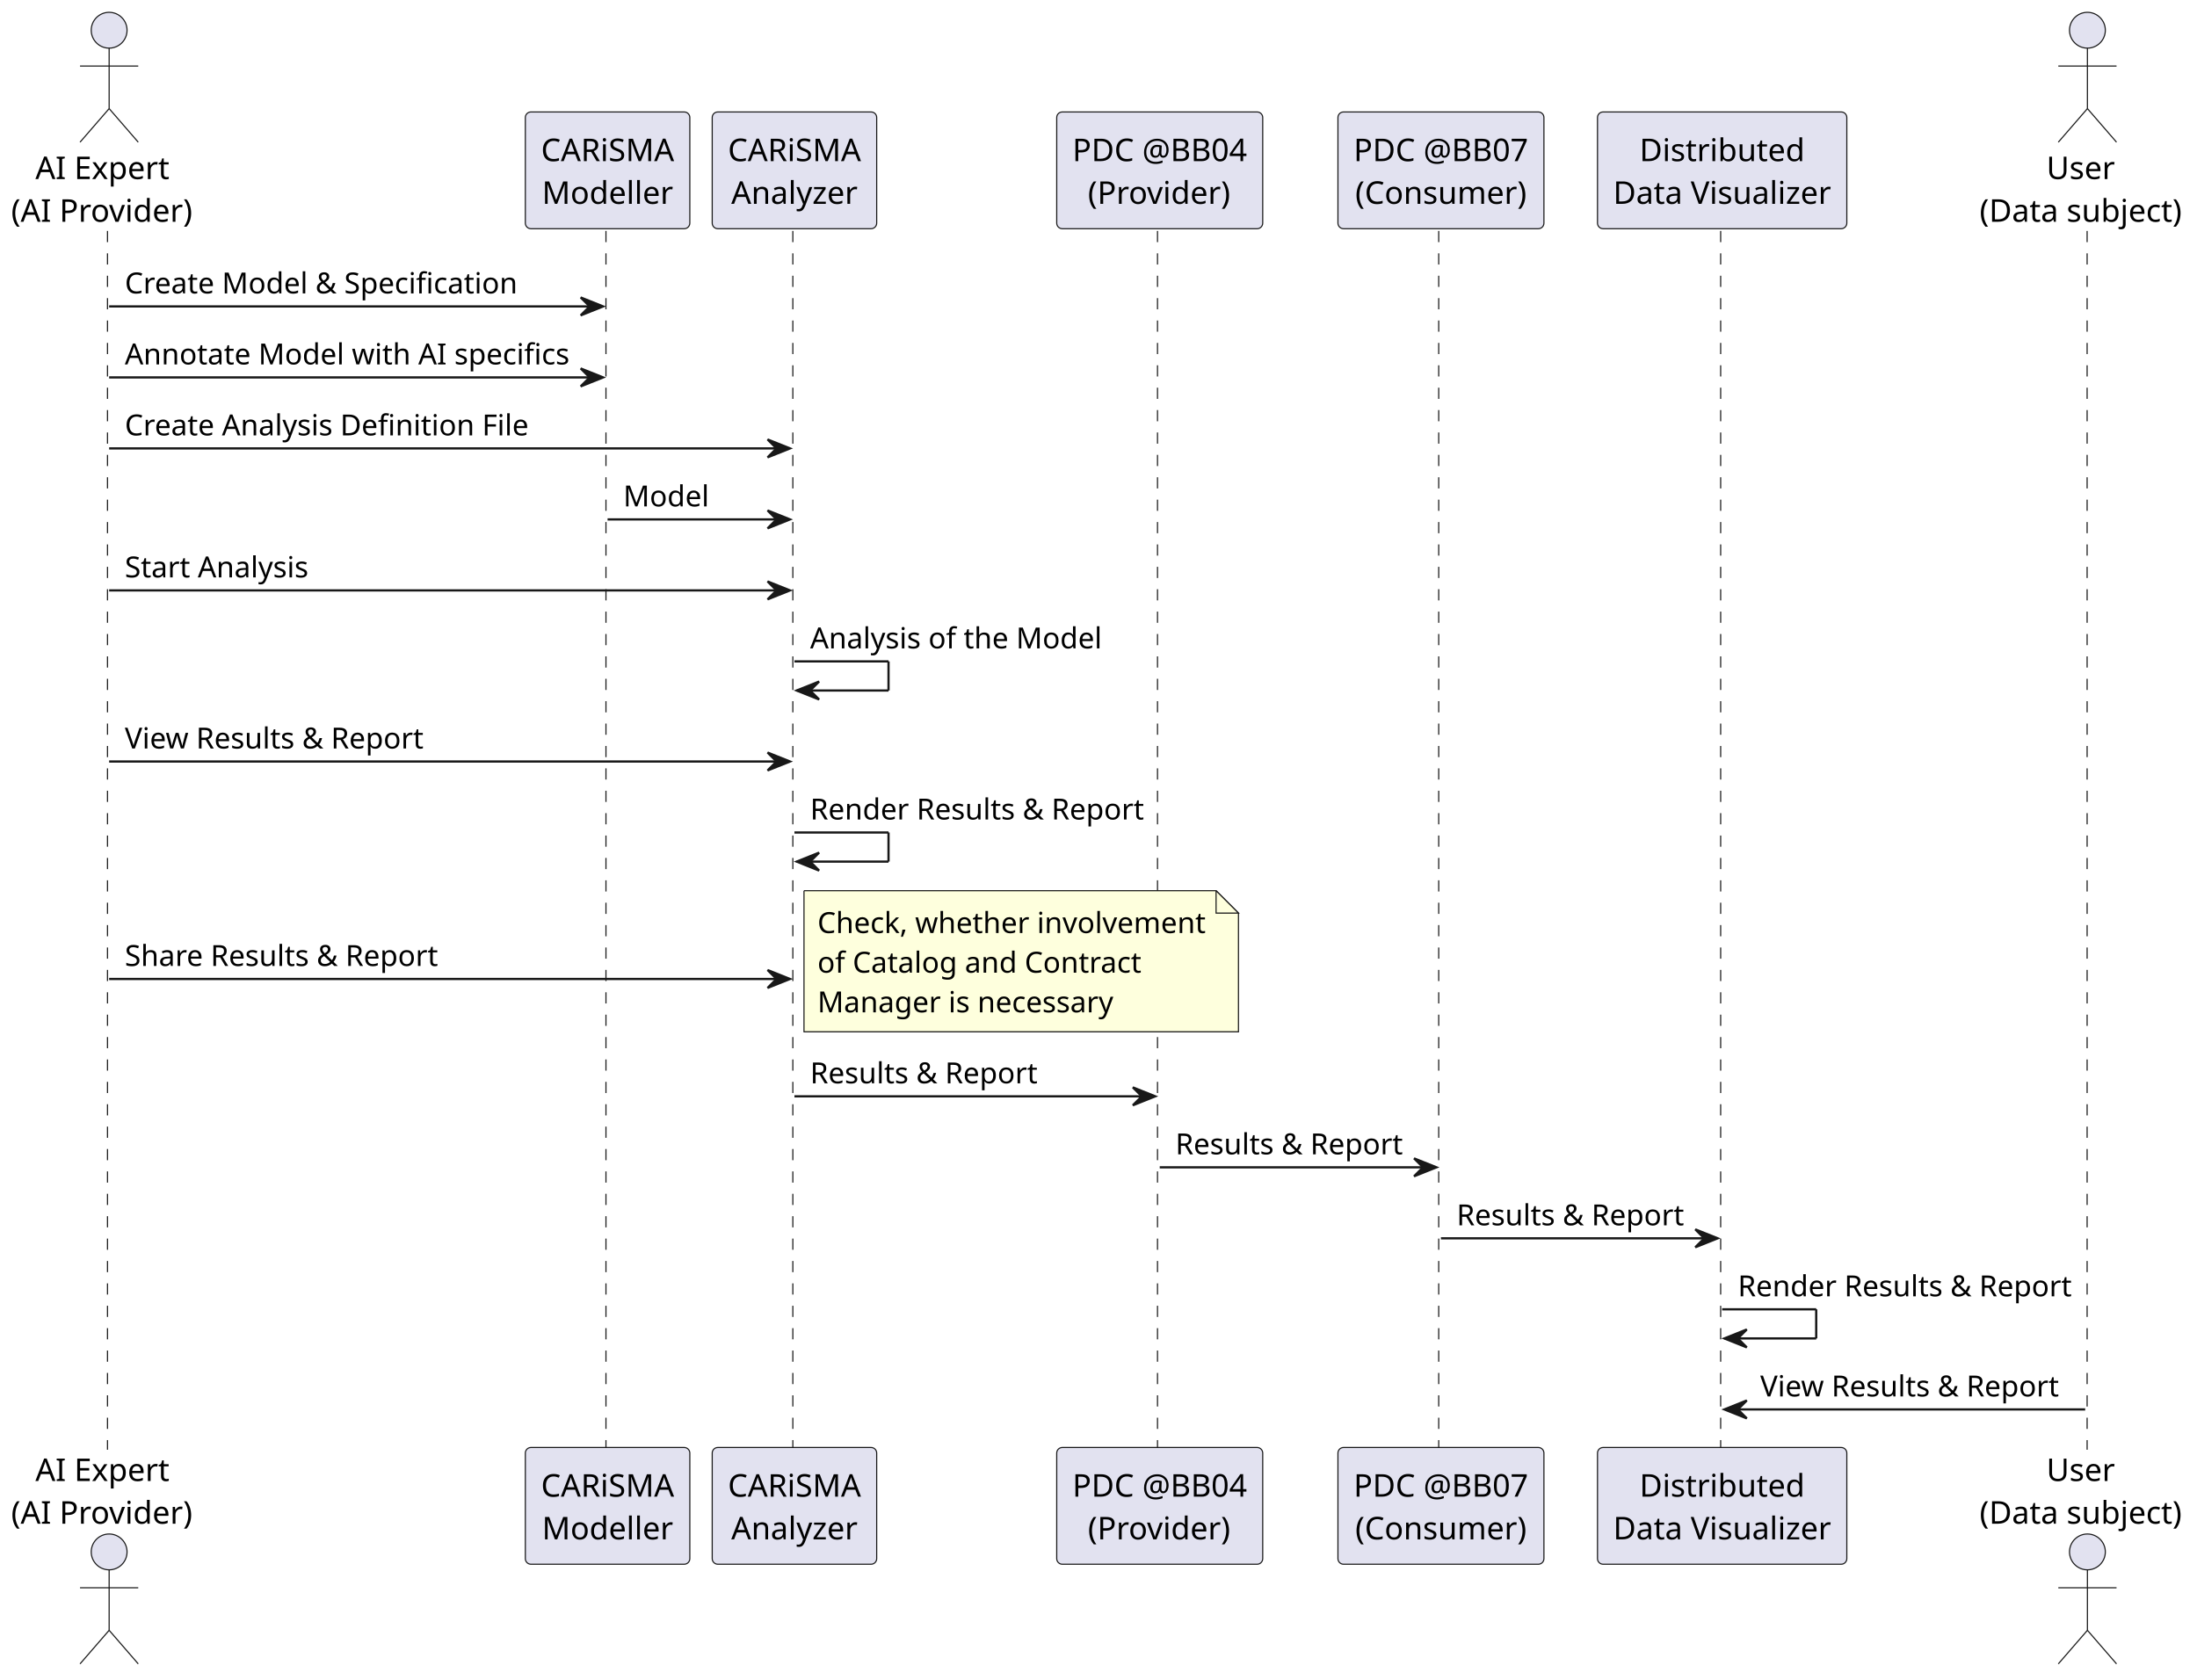
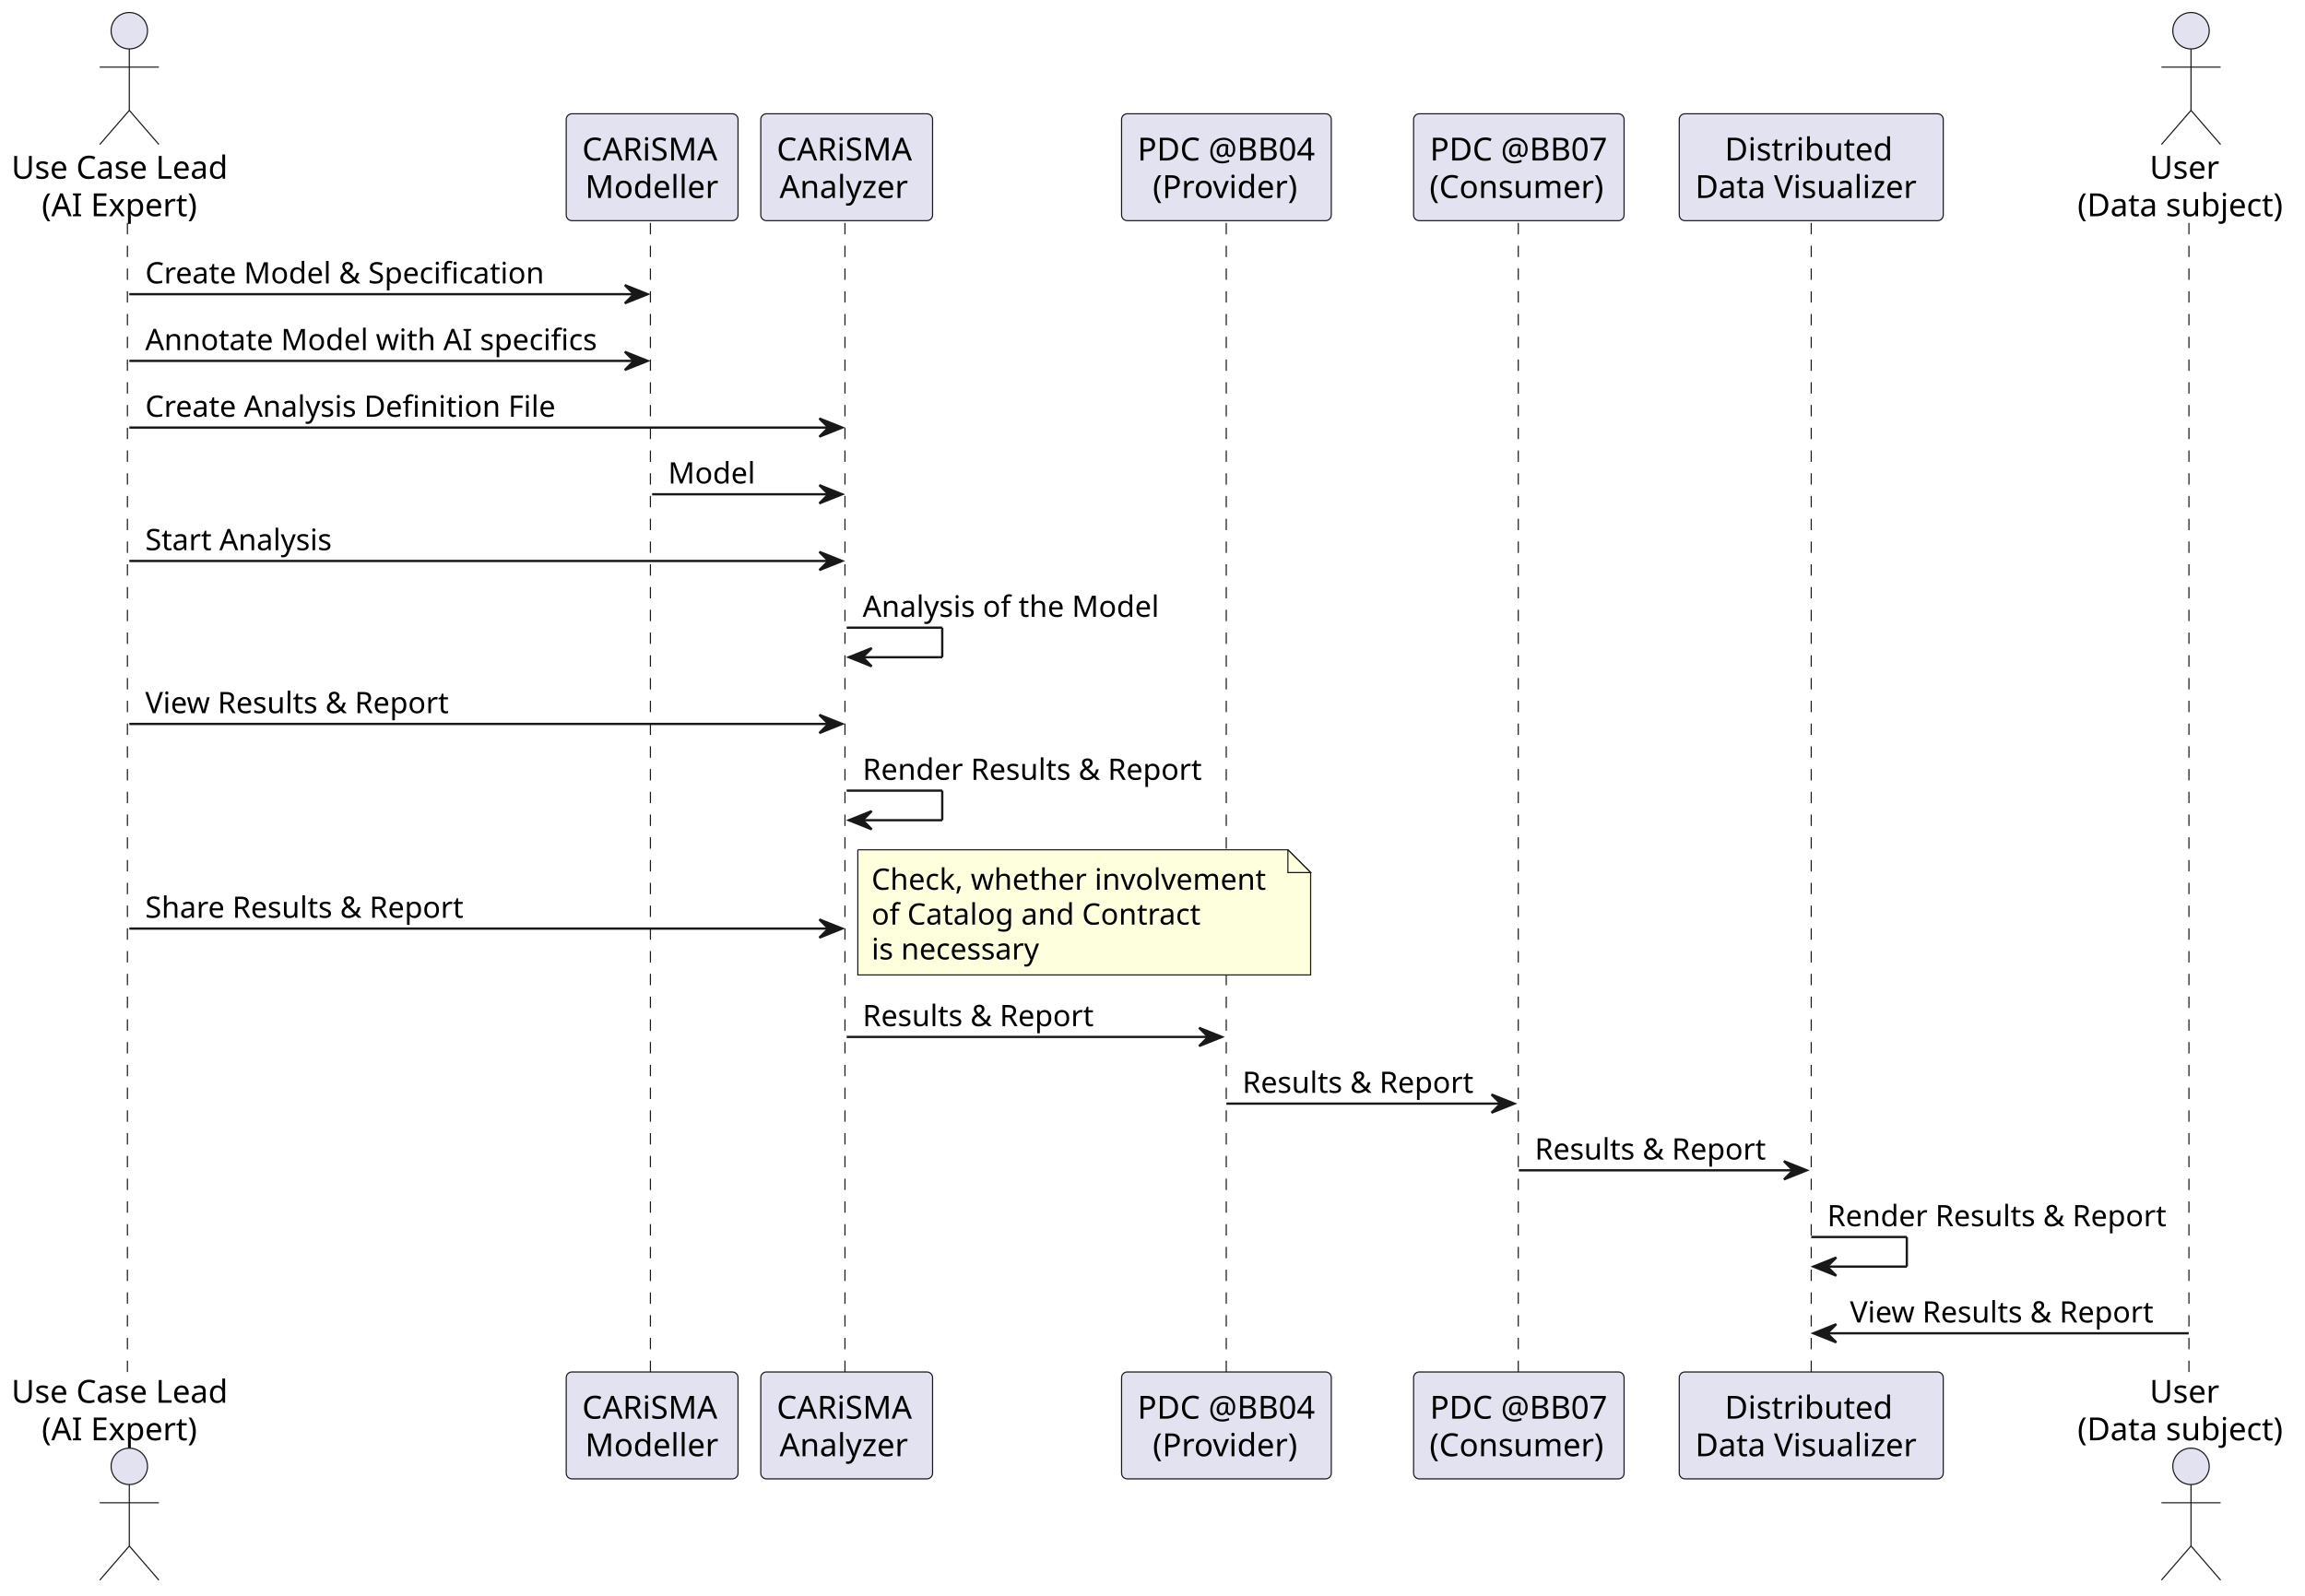
- <svg xmlns="http://www.w3.org/2000/svg" contentStyleType="text/css" height="750px" preserveAspectRatio="none" style="width:981px;height:750px;background:#FFFFFF;" version="1.1" viewBox="0 0 981 750" width="981px" zoomAndPan="magnify">
+ <svg xmlns="http://www.w3.org/2000/svg" contentStyleType="text/css" height="701px" preserveAspectRatio="none" style="width:1013px;height:701px;background:#FFFFFF;" version="1.1" viewBox="0 0 1013 701" width="1013px" zoomAndPan="magnify">
  <defs />
  <g>
-     <line style="stroke:#181818;stroke-width:0.5;stroke-dasharray:5.0,5.0;" x1="48" x2="48" y1="103.136" y2="647.432" />
-     <line style="stroke:#181818;stroke-width:0.5;stroke-dasharray:5.0,5.0;" x1="270.573" x2="270.573" y1="103.136" y2="647.432" />
-     <line style="stroke:#181818;stroke-width:0.5;stroke-dasharray:5.0,5.0;" x1="354.017" x2="354.017" y1="103.136" y2="647.432" />
-     <line style="stroke:#181818;stroke-width:0.5;stroke-dasharray:5.0,5.0;" x1="516.846" x2="516.846" y1="103.136" y2="647.432" />
-     <line style="stroke:#181818;stroke-width:0.5;stroke-dasharray:5.0,5.0;" x1="642.415" x2="642.415" y1="103.136" y2="647.432" />
-     <line style="stroke:#181818;stroke-width:0.5;stroke-dasharray:5.0,5.0;" x1="768.31" x2="768.31" y1="103.136" y2="647.432" />
-     <line style="stroke:#181818;stroke-width:0.5;stroke-dasharray:5.0,5.0;" x1="931.936" x2="931.936" y1="103.136" y2="647.432" />
-     <text fill="#000000" font-family="sans-serif" font-size="14" lengthAdjust="spacing" textLength="59.864" x="15.801" y="79.966">AI Expert</text>
-     <text fill="#000000" font-family="sans-serif" font-size="14" lengthAdjust="spacing" textLength="81.466" x="5" y="99.034">(AI Provider)</text>
-     <ellipse cx="48.733" cy="13.5" fill="#E2E2F0" rx="8" ry="8" style="stroke:#181818;stroke-width:0.5;" />
-     <path d="M48.733,21.5 L48.733,48.5 M35.733,29.5 L61.733,29.5 M48.733,48.5 L35.733,63.5 M48.733,48.5 L61.733,63.5 " fill="none" style="stroke:#181818;stroke-width:0.5;" />
-     <text fill="#000000" font-family="sans-serif" font-size="14" lengthAdjust="spacing" textLength="59.864" x="15.801" y="661.398">AI Expert</text>
-     <text fill="#000000" font-family="sans-serif" font-size="14" lengthAdjust="spacing" textLength="81.466" x="5" y="680.466">(AI Provider)</text>
-     <ellipse cx="48.733" cy="693.068" fill="#E2E2F0" rx="8" ry="8" style="stroke:#181818;stroke-width:0.5;" />
-     <path d="M48.733,701.068 L48.733,728.068 M35.733,709.068 L61.733,709.068 M48.733,728.068 L35.733,743.068 M48.733,728.068 L61.733,743.068 " fill="none" style="stroke:#181818;stroke-width:0.5;" />
-     <rect fill="#E2E2F0" height="52.136" rx="2.5" ry="2.5" style="stroke:#181818;stroke-width:0.5;" width="73.444" x="234.573" y="50" />
-     <text fill="#000000" font-family="sans-serif" font-size="14" lengthAdjust="spacing" textLength="59.444" x="241.573" y="71.966">CARiSMA</text>
-     <text fill="#000000" font-family="sans-serif" font-size="14" lengthAdjust="spacing" textLength="58.576" x="242.007" y="91.034">Modeller</text>
-     <rect fill="#E2E2F0" height="52.136" rx="2.5" ry="2.5" style="stroke:#181818;stroke-width:0.5;" width="73.444" x="234.573" y="646.432" />
-     <text fill="#000000" font-family="sans-serif" font-size="14" lengthAdjust="spacing" textLength="59.444" x="241.573" y="668.398">CARiSMA</text>
-     <text fill="#000000" font-family="sans-serif" font-size="14" lengthAdjust="spacing" textLength="58.576" x="242.007" y="687.466">Modeller</text>
-     <rect fill="#E2E2F0" height="52.136" rx="2.5" ry="2.5" style="stroke:#181818;stroke-width:0.5;" width="73.444" x="318.017" y="50" />
-     <text fill="#000000" font-family="sans-serif" font-size="14" lengthAdjust="spacing" textLength="59.444" x="325.017" y="71.966">CARiSMA</text>
-     <text fill="#000000" font-family="sans-serif" font-size="14" lengthAdjust="spacing" textLength="56.462" x="326.508" y="91.034">Analyzer</text>
-     <rect fill="#E2E2F0" height="52.136" rx="2.5" ry="2.5" style="stroke:#181818;stroke-width:0.5;" width="73.444" x="318.017" y="646.432" />
-     <text fill="#000000" font-family="sans-serif" font-size="14" lengthAdjust="spacing" textLength="59.444" x="325.017" y="668.398">CARiSMA</text>
-     <text fill="#000000" font-family="sans-serif" font-size="14" lengthAdjust="spacing" textLength="56.462" x="326.508" y="687.466">Analyzer</text>
-     <rect fill="#E2E2F0" height="52.136" rx="2.5" ry="2.5" style="stroke:#181818;stroke-width:0.5;" width="91.98" x="471.846" y="50" />
-     <text fill="#000000" font-family="sans-serif" font-size="14" lengthAdjust="spacing" textLength="77.98" x="478.846" y="71.966">PDC @BB04</text>
-     <text fill="#000000" font-family="sans-serif" font-size="14" lengthAdjust="spacing" textLength="64.134" x="485.769" y="91.034">(Provider)</text>
-     <rect fill="#E2E2F0" height="52.136" rx="2.5" ry="2.5" style="stroke:#181818;stroke-width:0.5;" width="91.98" x="471.846" y="646.432" />
-     <text fill="#000000" font-family="sans-serif" font-size="14" lengthAdjust="spacing" textLength="77.98" x="478.846" y="668.398">PDC @BB04</text>
-     <text fill="#000000" font-family="sans-serif" font-size="14" lengthAdjust="spacing" textLength="64.134" x="485.769" y="687.466">(Provider)</text>
-     <rect fill="#E2E2F0" height="52.136" rx="2.5" ry="2.5" style="stroke:#181818;stroke-width:0.5;" width="91.98" x="597.415" y="50" />
-     <text fill="#000000" font-family="sans-serif" font-size="14" lengthAdjust="spacing" textLength="77.98" x="604.415" y="71.966">PDC @BB07</text>
-     <text fill="#000000" font-family="sans-serif" font-size="14" lengthAdjust="spacing" textLength="76.496" x="605.157" y="91.034">(Consumer)</text>
-     <rect fill="#E2E2F0" height="52.136" rx="2.5" ry="2.5" style="stroke:#181818;stroke-width:0.5;" width="91.98" x="597.415" y="646.432" />
-     <text fill="#000000" font-family="sans-serif" font-size="14" lengthAdjust="spacing" textLength="77.98" x="604.415" y="668.398">PDC @BB07</text>
-     <text fill="#000000" font-family="sans-serif" font-size="14" lengthAdjust="spacing" textLength="76.496" x="605.157" y="687.466">(Consumer)</text>
-     <rect fill="#E2E2F0" height="52.136" rx="2.5" ry="2.5" style="stroke:#181818;stroke-width:0.5;" width="111.328" x="713.31" y="50" />
-     <text fill="#000000" font-family="sans-serif" font-size="14" lengthAdjust="spacing" textLength="73.808" x="732.07" y="71.966">Distributed</text>
-     <text fill="#000000" font-family="sans-serif" font-size="14" lengthAdjust="spacing" textLength="97.328" x="720.31" y="91.034">Data Visualizer</text>
-     <rect fill="#E2E2F0" height="52.136" rx="2.5" ry="2.5" style="stroke:#181818;stroke-width:0.5;" width="111.328" x="713.31" y="646.432" />
-     <text fill="#000000" font-family="sans-serif" font-size="14" lengthAdjust="spacing" textLength="73.808" x="732.07" y="668.398">Distributed</text>
-     <text fill="#000000" font-family="sans-serif" font-size="14" lengthAdjust="spacing" textLength="97.328" x="720.31" y="687.466">Data Visualizer</text>
-     <text fill="#000000" font-family="sans-serif" font-size="14" lengthAdjust="spacing" textLength="30.618" x="913.762" y="79.966">User</text>
-     <text fill="#000000" font-family="sans-serif" font-size="14" lengthAdjust="spacing" textLength="90.272" x="883.936" y="99.034">(Data subject)</text>
-     <ellipse cx="932.071" cy="13.5" fill="#E2E2F0" rx="8" ry="8" style="stroke:#181818;stroke-width:0.5;" />
-     <path d="M932.071,21.5 L932.071,48.5 M919.071,29.5 L945.071,29.5 M932.071,48.5 L919.071,63.5 M932.071,48.5 L945.071,63.5 " fill="none" style="stroke:#181818;stroke-width:0.5;" />
-     <text fill="#000000" font-family="sans-serif" font-size="14" lengthAdjust="spacing" textLength="30.618" x="913.762" y="661.398">User</text>
-     <text fill="#000000" font-family="sans-serif" font-size="14" lengthAdjust="spacing" textLength="90.272" x="883.936" y="680.466">(Data subject)</text>
-     <ellipse cx="932.071" cy="693.068" fill="#E2E2F0" rx="8" ry="8" style="stroke:#181818;stroke-width:0.5;" />
-     <path d="M932.071,701.068 L932.071,728.068 M919.071,709.068 L945.071,709.068 M932.071,728.068 L919.071,743.068 M932.071,728.068 L945.071,743.068 " fill="none" style="stroke:#181818;stroke-width:0.5;" />
-     <polygon fill="#181818" points="259.295,132.842,269.295,136.842,259.295,140.842,263.295,136.842" style="stroke:#181818;stroke-width:1.0;" />
-     <line style="stroke:#181818;stroke-width:1.0;" x1="48.733" x2="265.295" y1="136.842" y2="136.842" />
-     <text fill="#000000" font-family="sans-serif" font-size="13" lengthAdjust="spacing" textLength="175.591" x="55.733" y="131.033">Create Model &amp; Specification</text>
-     <polygon fill="#181818" points="259.295,164.548,269.295,168.548,259.295,172.548,263.295,168.548" style="stroke:#181818;stroke-width:1.0;" />
-     <line style="stroke:#181818;stroke-width:1.0;" x1="48.733" x2="265.295" y1="168.548" y2="168.548" />
-     <text fill="#000000" font-family="sans-serif" font-size="13" lengthAdjust="spacing" textLength="198.562" x="55.733" y="162.739">Annotate Model with AI specifics</text>
-     <polygon fill="#181818" points="342.739,196.254,352.739,200.254,342.739,204.254,346.739,200.254" style="stroke:#181818;stroke-width:1.0;" />
-     <line style="stroke:#181818;stroke-width:1.0;" x1="48.733" x2="348.739" y1="200.254" y2="200.254" />
-     <text fill="#000000" font-family="sans-serif" font-size="13" lengthAdjust="spacing" textLength="180.57" x="55.733" y="194.445">Create Analysis Definition File</text>
-     <polygon fill="#181818" points="342.739,227.96,352.739,231.96,342.739,235.96,346.739,231.96" style="stroke:#181818;stroke-width:1.0;" />
-     <line style="stroke:#181818;stroke-width:1.0;" x1="271.295" x2="348.739" y1="231.96" y2="231.96" />
-     <text fill="#000000" font-family="sans-serif" font-size="13" lengthAdjust="spacing" textLength="38.337" x="278.295" y="226.151">Model</text>
-     <polygon fill="#181818" points="342.739,259.666,352.739,263.666,342.739,267.666,346.739,263.666" style="stroke:#181818;stroke-width:1.0;" />
-     <line style="stroke:#181818;stroke-width:1.0;" x1="48.733" x2="348.739" y1="263.666" y2="263.666" />
-     <text fill="#000000" font-family="sans-serif" font-size="13" lengthAdjust="spacing" textLength="81.991" x="55.733" y="257.857">Start Analysis</text>
-     <line style="stroke:#181818;stroke-width:1.0;" x1="354.739" x2="396.739" y1="295.372" y2="295.372" />
-     <line style="stroke:#181818;stroke-width:1.0;" x1="396.739" x2="396.739" y1="295.372" y2="308.372" />
-     <line style="stroke:#181818;stroke-width:1.0;" x1="355.739" x2="396.739" y1="308.372" y2="308.372" />
-     <polygon fill="#181818" points="365.739,304.372,355.739,308.372,365.739,312.372,361.739,308.372" style="stroke:#181818;stroke-width:1.0;" />
-     <text fill="#000000" font-family="sans-serif" font-size="13" lengthAdjust="spacing" textLength="130.299" x="361.739" y="289.563">Analysis of the Model</text>
-     <polygon fill="#181818" points="342.739,336.078,352.739,340.078,342.739,344.078,346.739,340.078" style="stroke:#181818;stroke-width:1.0;" />
-     <line style="stroke:#181818;stroke-width:1.0;" x1="48.733" x2="348.739" y1="340.078" y2="340.078" />
-     <text fill="#000000" font-family="sans-serif" font-size="13" lengthAdjust="spacing" textLength="133.653" x="55.733" y="334.269">View Results &amp; Report</text>
-     <line style="stroke:#181818;stroke-width:1.0;" x1="354.739" x2="396.739" y1="371.784" y2="371.784" />
-     <line style="stroke:#181818;stroke-width:1.0;" x1="396.739" x2="396.739" y1="371.784" y2="384.784" />
-     <line style="stroke:#181818;stroke-width:1.0;" x1="355.739" x2="396.739" y1="384.784" y2="384.784" />
-     <polygon fill="#181818" points="365.739,380.784,355.739,384.784,365.739,388.784,361.739,384.784" style="stroke:#181818;stroke-width:1.0;" />
-     <text fill="#000000" font-family="sans-serif" font-size="13" lengthAdjust="spacing" textLength="149.097" x="361.739" y="365.975">Render Results &amp; Report</text>
-     <polygon fill="#181818" points="342.739,433.196,352.739,437.196,342.739,441.196,346.739,437.196" style="stroke:#181818;stroke-width:1.0;" />
-     <line style="stroke:#181818;stroke-width:1.0;" x1="48.733" x2="348.739" y1="437.196" y2="437.196" />
-     <text fill="#000000" font-family="sans-serif" font-size="13" lengthAdjust="spacing" textLength="140.114" x="55.733" y="431.387">Share Results &amp; Report</text>
-     <path d="M359,397.784 L359,460.784 L553,460.784 L553,407.784 L543,397.784 L359,397.784 " fill="#FEFFDD" style="stroke:#181818;stroke-width:0.5;" />
-     <path d="M543,397.784 L543,407.784 L553,407.784 L543,397.784 " fill="#FEFFDD" style="stroke:#181818;stroke-width:0.5;" />
-     <text fill="#000000" font-family="sans-serif" font-size="13" lengthAdjust="spacing" textLength="173.381" x="365" y="416.681">Check, whether involvement</text>
-     <text fill="#000000" font-family="sans-serif" font-size="13" lengthAdjust="spacing" textLength="144.911" x="365" y="434.387">of Catalog and Contract</text>
-     <text fill="#000000" font-family="sans-serif" font-size="13" lengthAdjust="spacing" textLength="132.132" x="365" y="452.093">Manager is necessary</text>
-     <polygon fill="#181818" points="505.836,485.608,515.836,489.608,505.836,493.608,509.836,489.608" style="stroke:#181818;stroke-width:1.0;" />
-     <line style="stroke:#181818;stroke-width:1.0;" x1="354.739" x2="511.836" y1="489.608" y2="489.608" />
-     <text fill="#000000" font-family="sans-serif" font-size="13" lengthAdjust="spacing" textLength="101.569" x="361.739" y="483.799">Results &amp; Report</text>
-     <polygon fill="#181818" points="631.405,517.314,641.405,521.314,631.405,525.314,635.405,521.314" style="stroke:#181818;stroke-width:1.0;" />
-     <line style="stroke:#181818;stroke-width:1.0;" x1="517.836" x2="637.405" y1="521.314" y2="521.314" />
-     <text fill="#000000" font-family="sans-serif" font-size="13" lengthAdjust="spacing" textLength="101.569" x="524.836" y="515.505">Results &amp; Report</text>
-     <polygon fill="#181818" points="756.974,549.02,766.974,553.02,756.974,557.02,760.974,553.02" style="stroke:#181818;stroke-width:1.0;" />
-     <line style="stroke:#181818;stroke-width:1.0;" x1="643.405" x2="762.974" y1="553.02" y2="553.02" />
-     <text fill="#000000" font-family="sans-serif" font-size="13" lengthAdjust="spacing" textLength="101.569" x="650.405" y="547.211">Results &amp; Report</text>
-     <line style="stroke:#181818;stroke-width:1.0;" x1="768.974" x2="810.974" y1="584.726" y2="584.726" />
-     <line style="stroke:#181818;stroke-width:1.0;" x1="810.974" x2="810.974" y1="584.726" y2="597.726" />
-     <line style="stroke:#181818;stroke-width:1.0;" x1="769.974" x2="810.974" y1="597.726" y2="597.726" />
-     <polygon fill="#181818" points="779.974,593.726,769.974,597.726,779.974,601.726,775.974,597.726" style="stroke:#181818;stroke-width:1.0;" />
-     <text fill="#000000" font-family="sans-serif" font-size="13" lengthAdjust="spacing" textLength="149.097" x="775.974" y="578.917">Render Results &amp; Report</text>
-     <polygon fill="#181818" points="779.974,625.432,769.974,629.432,779.974,633.432,775.974,629.432" style="stroke:#181818;stroke-width:1.0;" />
-     <line style="stroke:#181818;stroke-width:1.0;" x1="773.974" x2="931.071" y1="629.432" y2="629.432" />
-     <text fill="#000000" font-family="sans-serif" font-size="13" lengthAdjust="spacing" textLength="133.653" x="785.974" y="623.623">View Results &amp; Report</text>
+     <line style="stroke:#181818;stroke-width:0.5;stroke-dasharray:5.0,5.0;" x1="56" x2="56" y1="97.977" y2="603.945" />
+     <line style="stroke:#181818;stroke-width:0.5;stroke-dasharray:5.0,5.0;" x1="285.843" x2="285.843" y1="97.977" y2="603.945" />
+     <line style="stroke:#181818;stroke-width:0.5;stroke-dasharray:5.0,5.0;" x1="371.346" x2="371.346" y1="97.977" y2="603.945" />
+     <line style="stroke:#181818;stroke-width:0.5;stroke-dasharray:5.0,5.0;" x1="538.909" x2="538.909" y1="97.977" y2="603.945" />
+     <line style="stroke:#181818;stroke-width:0.5;stroke-dasharray:5.0,5.0;" x1="667.25" x2="667.25" y1="97.977" y2="603.945" />
+     <line style="stroke:#181818;stroke-width:0.5;stroke-dasharray:5.0,5.0;" x1="796" x2="796" y1="97.977" y2="603.945" />
+     <line style="stroke:#181818;stroke-width:0.5;stroke-dasharray:5.0,5.0;" x1="961.994" x2="961.994" y1="97.977" y2="603.945" />
+     <text fill="#000000" font-family="sans-serif" font-size="14" lengthAdjust="spacing" textLength="97.658" x="5" y="78.535">Use Case Lead</text>
+     <text fill="#000000" font-family="sans-serif" font-size="14" lengthAdjust="spacing" textLength="70.978" x="18.34" y="95.023">(AI Expert)</text>
+     <ellipse cx="56.829" cy="13.5" fill="#E2E2F0" rx="8" ry="8" style="stroke:#181818;stroke-width:0.5;" />
+     <path d="M56.829,21.5 L56.829,48.5 M43.829,29.5 L69.829,29.5 M56.829,48.5 L43.829,63.5 M56.829,48.5 L69.829,63.5 " fill="none" style="stroke:#181818;stroke-width:0.5;" />
+     <text fill="#000000" font-family="sans-serif" font-size="14" lengthAdjust="spacing" textLength="97.658" x="5" y="616.481">Use Case Lead</text>
+     <text fill="#000000" font-family="sans-serif" font-size="14" lengthAdjust="spacing" textLength="70.978" x="18.34" y="632.969">(AI Expert)</text>
+     <ellipse cx="56.829" cy="644.422" fill="#E2E2F0" rx="8" ry="8" style="stroke:#181818;stroke-width:0.5;" />
+     <path d="M56.829,652.422 L56.829,679.422 M43.829,660.422 L69.829,660.422 M56.829,679.422 L43.829,694.422 M56.829,679.422 L69.829,694.422 " fill="none" style="stroke:#181818;stroke-width:0.5;" />
+     <rect fill="#E2E2F0" height="46.977" rx="2.5" ry="2.5" style="stroke:#181818;stroke-width:0.5;" width="75.503" x="248.843" y="50" />
+     <text fill="#000000" font-family="sans-serif" font-size="14" lengthAdjust="spacing" textLength="61.503" x="255.843" y="70.535">CARiSMA</text>
+     <text fill="#000000" font-family="sans-serif" font-size="14" lengthAdjust="spacing" textLength="58.892" x="257.149" y="87.023">Modeller</text>
+     <rect fill="#E2E2F0" height="46.977" rx="2.5" ry="2.5" style="stroke:#181818;stroke-width:0.5;" width="75.503" x="248.843" y="602.945" />
+     <text fill="#000000" font-family="sans-serif" font-size="14" lengthAdjust="spacing" textLength="61.503" x="255.843" y="623.481">CARiSMA</text>
+     <text fill="#000000" font-family="sans-serif" font-size="14" lengthAdjust="spacing" textLength="58.892" x="257.149" y="639.969">Modeller</text>
+     <rect fill="#E2E2F0" height="46.977" rx="2.5" ry="2.5" style="stroke:#181818;stroke-width:0.5;" width="75.503" x="334.346" y="50" />
+     <text fill="#000000" font-family="sans-serif" font-size="14" lengthAdjust="spacing" textLength="61.503" x="341.346" y="70.535">CARiSMA</text>
+     <text fill="#000000" font-family="sans-serif" font-size="14" lengthAdjust="spacing" textLength="58.994" x="342.601" y="87.023">Analyzer</text>
+     <rect fill="#E2E2F0" height="46.977" rx="2.5" ry="2.5" style="stroke:#181818;stroke-width:0.5;" width="75.503" x="334.346" y="602.945" />
+     <text fill="#000000" font-family="sans-serif" font-size="14" lengthAdjust="spacing" textLength="61.503" x="341.346" y="623.481">CARiSMA</text>
+     <text fill="#000000" font-family="sans-serif" font-size="14" lengthAdjust="spacing" textLength="58.994" x="342.601" y="639.969">Analyzer</text>
+     <rect fill="#E2E2F0" height="46.977" rx="2.5" ry="2.5" style="stroke:#181818;stroke-width:0.5;" width="92.169" x="492.909" y="50" />
+     <text fill="#000000" font-family="sans-serif" font-size="14" lengthAdjust="spacing" textLength="78.169" x="499.909" y="70.535">PDC @BB04</text>
+     <text fill="#000000" font-family="sans-serif" font-size="14" lengthAdjust="spacing" textLength="64.805" x="506.591" y="87.023">(Provider)</text>
+     <rect fill="#E2E2F0" height="46.977" rx="2.5" ry="2.5" style="stroke:#181818;stroke-width:0.5;" width="92.169" x="492.909" y="602.945" />
+     <text fill="#000000" font-family="sans-serif" font-size="14" lengthAdjust="spacing" textLength="78.169" x="499.909" y="623.481">PDC @BB04</text>
+     <text fill="#000000" font-family="sans-serif" font-size="14" lengthAdjust="spacing" textLength="64.805" x="506.591" y="639.969">(Provider)</text>
+     <rect fill="#E2E2F0" height="46.977" rx="2.5" ry="2.5" style="stroke:#181818;stroke-width:0.5;" width="92.504" x="621.25" y="50" />
+     <text fill="#000000" font-family="sans-serif" font-size="14" lengthAdjust="spacing" textLength="78.169" x="628.417" y="70.535">PDC @BB07</text>
+     <text fill="#000000" font-family="sans-serif" font-size="14" lengthAdjust="spacing" textLength="78.504" x="628.25" y="87.023">(Consumer)</text>
+     <rect fill="#E2E2F0" height="46.977" rx="2.5" ry="2.5" style="stroke:#181818;stroke-width:0.5;" width="92.504" x="621.25" y="602.945" />
+     <text fill="#000000" font-family="sans-serif" font-size="14" lengthAdjust="spacing" textLength="78.169" x="628.417" y="623.481">PDC @BB07</text>
+     <text fill="#000000" font-family="sans-serif" font-size="14" lengthAdjust="spacing" textLength="78.504" x="628.25" y="639.969">(Consumer)</text>
+     <rect fill="#E2E2F0" height="46.977" rx="2.5" ry="2.5" style="stroke:#181818;stroke-width:0.5;" width="116.019" x="738" y="50" />
+     <text fill="#000000" font-family="sans-serif" font-size="14" lengthAdjust="spacing" textLength="76.029" x="757.995" y="70.535">Distributed</text>
+     <text fill="#000000" font-family="sans-serif" font-size="14" lengthAdjust="spacing" textLength="102.019" x="745" y="87.023">Data Visualizer</text>
+     <rect fill="#E2E2F0" height="46.977" rx="2.5" ry="2.5" style="stroke:#181818;stroke-width:0.5;" width="116.019" x="738" y="602.945" />
+     <text fill="#000000" font-family="sans-serif" font-size="14" lengthAdjust="spacing" textLength="76.029" x="757.995" y="623.481">Distributed</text>
+     <text fill="#000000" font-family="sans-serif" font-size="14" lengthAdjust="spacing" textLength="102.019" x="745" y="639.969">Data Visualizer</text>
+     <text fill="#000000" font-family="sans-serif" font-size="14" lengthAdjust="spacing" textLength="30.365" x="944.723" y="78.535">User</text>
+     <text fill="#000000" font-family="sans-serif" font-size="14" lengthAdjust="spacing" textLength="93.823" x="912.994" y="95.023">(Data subject)</text>
+     <ellipse cx="962.905" cy="13.5" fill="#E2E2F0" rx="8" ry="8" style="stroke:#181818;stroke-width:0.5;" />
+     <path d="M962.905,21.5 L962.905,48.5 M949.905,29.5 L975.905,29.5 M962.905,48.5 L949.905,63.5 M962.905,48.5 L975.905,63.5 " fill="none" style="stroke:#181818;stroke-width:0.5;" />
+     <text fill="#000000" font-family="sans-serif" font-size="14" lengthAdjust="spacing" textLength="30.365" x="944.723" y="616.481">User</text>
+     <text fill="#000000" font-family="sans-serif" font-size="14" lengthAdjust="spacing" textLength="93.823" x="912.994" y="632.969">(Data subject)</text>
+     <ellipse cx="962.905" cy="644.422" fill="#E2E2F0" rx="8" ry="8" style="stroke:#181818;stroke-width:0.5;" />
+     <path d="M962.905,652.422 L962.905,679.422 M949.905,660.422 L975.905,660.422 M962.905,679.422 L949.905,694.422 M962.905,679.422 L975.905,694.422 " fill="none" style="stroke:#181818;stroke-width:0.5;" />
+     <polygon fill="#181818" points="274.595,125.287,284.595,129.287,274.595,133.287,278.595,129.287" style="stroke:#181818;stroke-width:1.0;" />
+     <line style="stroke:#181818;stroke-width:1.0;" x1="56.829" x2="280.595" y1="129.287" y2="129.287" />
+     <text fill="#000000" font-family="sans-serif" font-size="13" lengthAdjust="spacing" textLength="180.502" x="63.829" y="124.545">Create Model &amp; Specification</text>
+     <polygon fill="#181818" points="274.595,154.598,284.595,158.598,274.595,162.598,278.595,158.598" style="stroke:#181818;stroke-width:1.0;" />
+     <line style="stroke:#181818;stroke-width:1.0;" x1="56.829" x2="280.595" y1="158.598" y2="158.598" />
+     <text fill="#000000" font-family="sans-serif" font-size="13" lengthAdjust="spacing" textLength="205.766" x="63.829" y="153.856">Annotate Model with AI specifics</text>
+     <polygon fill="#181818" points="360.098,183.908,370.098,187.908,360.098,191.908,364.098,187.908" style="stroke:#181818;stroke-width:1.0;" />
+     <line style="stroke:#181818;stroke-width:1.0;" x1="56.829" x2="366.098" y1="187.908" y2="187.908" />
+     <text fill="#000000" font-family="sans-serif" font-size="13" lengthAdjust="spacing" textLength="188.703" x="63.829" y="183.166">Create Analysis Definition File</text>
+     <polygon fill="#181818" points="360.098,213.219,370.098,217.219,360.098,221.219,364.098,217.219" style="stroke:#181818;stroke-width:1.0;" />
+     <line style="stroke:#181818;stroke-width:1.0;" x1="286.595" x2="366.098" y1="217.219" y2="217.219" />
+     <text fill="#000000" font-family="sans-serif" font-size="13" lengthAdjust="spacing" textLength="38.365" x="293.595" y="212.477">Model</text>
+     <polygon fill="#181818" points="360.098,242.529,370.098,246.529,360.098,250.529,364.098,246.529" style="stroke:#181818;stroke-width:1.0;" />
+     <line style="stroke:#181818;stroke-width:1.0;" x1="56.829" x2="366.098" y1="246.529" y2="246.529" />
+     <text fill="#000000" font-family="sans-serif" font-size="13" lengthAdjust="spacing" textLength="85.116" x="63.829" y="241.787">Start Analysis</text>
+     <line style="stroke:#181818;stroke-width:1.0;" x1="372.098" x2="414.098" y1="275.84" y2="275.84" />
+     <line style="stroke:#181818;stroke-width:1.0;" x1="414.098" x2="414.098" y1="275.84" y2="288.84" />
+     <line style="stroke:#181818;stroke-width:1.0;" x1="373.098" x2="414.098" y1="288.84" y2="288.84" />
+     <polygon fill="#181818" points="383.098,284.84,373.098,288.84,383.098,292.84,379.098,288.84" style="stroke:#181818;stroke-width:1.0;" />
+     <text fill="#000000" font-family="sans-serif" font-size="13" lengthAdjust="spacing" textLength="135.421" x="379.098" y="271.098">Analysis of the Model</text>
+     <polygon fill="#181818" points="360.098,314.15,370.098,318.15,360.098,322.15,364.098,318.15" style="stroke:#181818;stroke-width:1.0;" />
+     <line style="stroke:#181818;stroke-width:1.0;" x1="56.829" x2="366.098" y1="318.15" y2="318.15" />
+     <text fill="#000000" font-family="sans-serif" font-size="13" lengthAdjust="spacing" textLength="138.138" x="63.829" y="313.408">View Results &amp; Report</text>
+     <line style="stroke:#181818;stroke-width:1.0;" x1="372.098" x2="414.098" y1="347.461" y2="347.461" />
+     <line style="stroke:#181818;stroke-width:1.0;" x1="414.098" x2="414.098" y1="347.461" y2="360.461" />
+     <line style="stroke:#181818;stroke-width:1.0;" x1="373.098" x2="414.098" y1="360.461" y2="360.461" />
+     <polygon fill="#181818" points="383.098,356.461,373.098,360.461,383.098,364.461,379.098,360.461" style="stroke:#181818;stroke-width:1.0;" />
+     <text fill="#000000" font-family="sans-serif" font-size="13" lengthAdjust="spacing" textLength="152.896" x="379.098" y="342.719">Render Results &amp; Report</text>
+     <polygon fill="#181818" points="360.098,404.082,370.098,408.082,360.098,412.082,364.098,408.082" style="stroke:#181818;stroke-width:1.0;" />
+     <line style="stroke:#181818;stroke-width:1.0;" x1="56.829" x2="366.098" y1="408.082" y2="408.082" />
+     <text fill="#000000" font-family="sans-serif" font-size="13" lengthAdjust="spacing" textLength="143.432" x="63.829" y="403.34">Share Results &amp; Report</text>
+     <path d="M377,373.461 L377,428.461 L576,428.461 L576,383.461 L566,373.461 L377,373.461 " fill="#FEFFDD" style="stroke:#181818;stroke-width:0.5;" />
+     <path d="M566,373.461 L566,383.461 L576,383.461 L566,373.461 " fill="#FEFFDD" style="stroke:#181818;stroke-width:0.5;" />
+     <text fill="#000000" font-family="sans-serif" font-size="13" lengthAdjust="spacing" textLength="178.299" x="383" y="391.029">Check, whether involvement</text>
+     <text fill="#000000" font-family="sans-serif" font-size="13" lengthAdjust="spacing" textLength="150.528" x="383" y="406.34">of Catalog and Contract</text>
+     <text fill="#000000" font-family="sans-serif" font-size="13" lengthAdjust="spacing" textLength="76.254" x="383" y="421.65">is necessary</text>
+     <polygon fill="#181818" points="526.994,451.703,536.994,455.703,526.994,459.703,530.994,455.703" style="stroke:#181818;stroke-width:1.0;" />
+     <line style="stroke:#181818;stroke-width:1.0;" x1="372.098" x2="532.994" y1="455.703" y2="455.703" />
+     <text fill="#000000" font-family="sans-serif" font-size="13" lengthAdjust="spacing" textLength="104.508" x="379.098" y="450.961">Results &amp; Report</text>
+     <polygon fill="#181818" points="655.501,481.014,665.501,485.014,655.501,489.014,659.501,485.014" style="stroke:#181818;stroke-width:1.0;" />
+     <line style="stroke:#181818;stroke-width:1.0;" x1="538.994" x2="661.501" y1="485.014" y2="485.014" />
+     <text fill="#000000" font-family="sans-serif" font-size="13" lengthAdjust="spacing" textLength="104.508" x="545.994" y="480.272">Results &amp; Report</text>
+     <polygon fill="#181818" points="784.009,510.324,794.009,514.324,784.009,518.324,788.009,514.324" style="stroke:#181818;stroke-width:1.0;" />
+     <line style="stroke:#181818;stroke-width:1.0;" x1="667.501" x2="790.009" y1="514.324" y2="514.324" />
+     <text fill="#000000" font-family="sans-serif" font-size="13" lengthAdjust="spacing" textLength="104.508" x="674.501" y="509.582">Results &amp; Report</text>
+     <line style="stroke:#181818;stroke-width:1.0;" x1="796.009" x2="838.009" y1="543.635" y2="543.635" />
+     <line style="stroke:#181818;stroke-width:1.0;" x1="838.009" x2="838.009" y1="543.635" y2="556.635" />
+     <line style="stroke:#181818;stroke-width:1.0;" x1="797.009" x2="838.009" y1="556.635" y2="556.635" />
+     <polygon fill="#181818" points="807.009,552.635,797.009,556.635,807.009,560.635,803.009,556.635" style="stroke:#181818;stroke-width:1.0;" />
+     <text fill="#000000" font-family="sans-serif" font-size="13" lengthAdjust="spacing" textLength="152.896" x="803.009" y="538.893">Render Results &amp; Report</text>
+     <polygon fill="#181818" points="807.009,581.945,797.009,585.945,807.009,589.945,803.009,585.945" style="stroke:#181818;stroke-width:1.0;" />
+     <line style="stroke:#181818;stroke-width:1.0;" x1="801.009" x2="961.905" y1="585.945" y2="585.945" />
+     <text fill="#000000" font-family="sans-serif" font-size="13" lengthAdjust="spacing" textLength="138.138" x="813.009" y="581.203">View Results &amp; Report</text>
  </g>
</svg>
